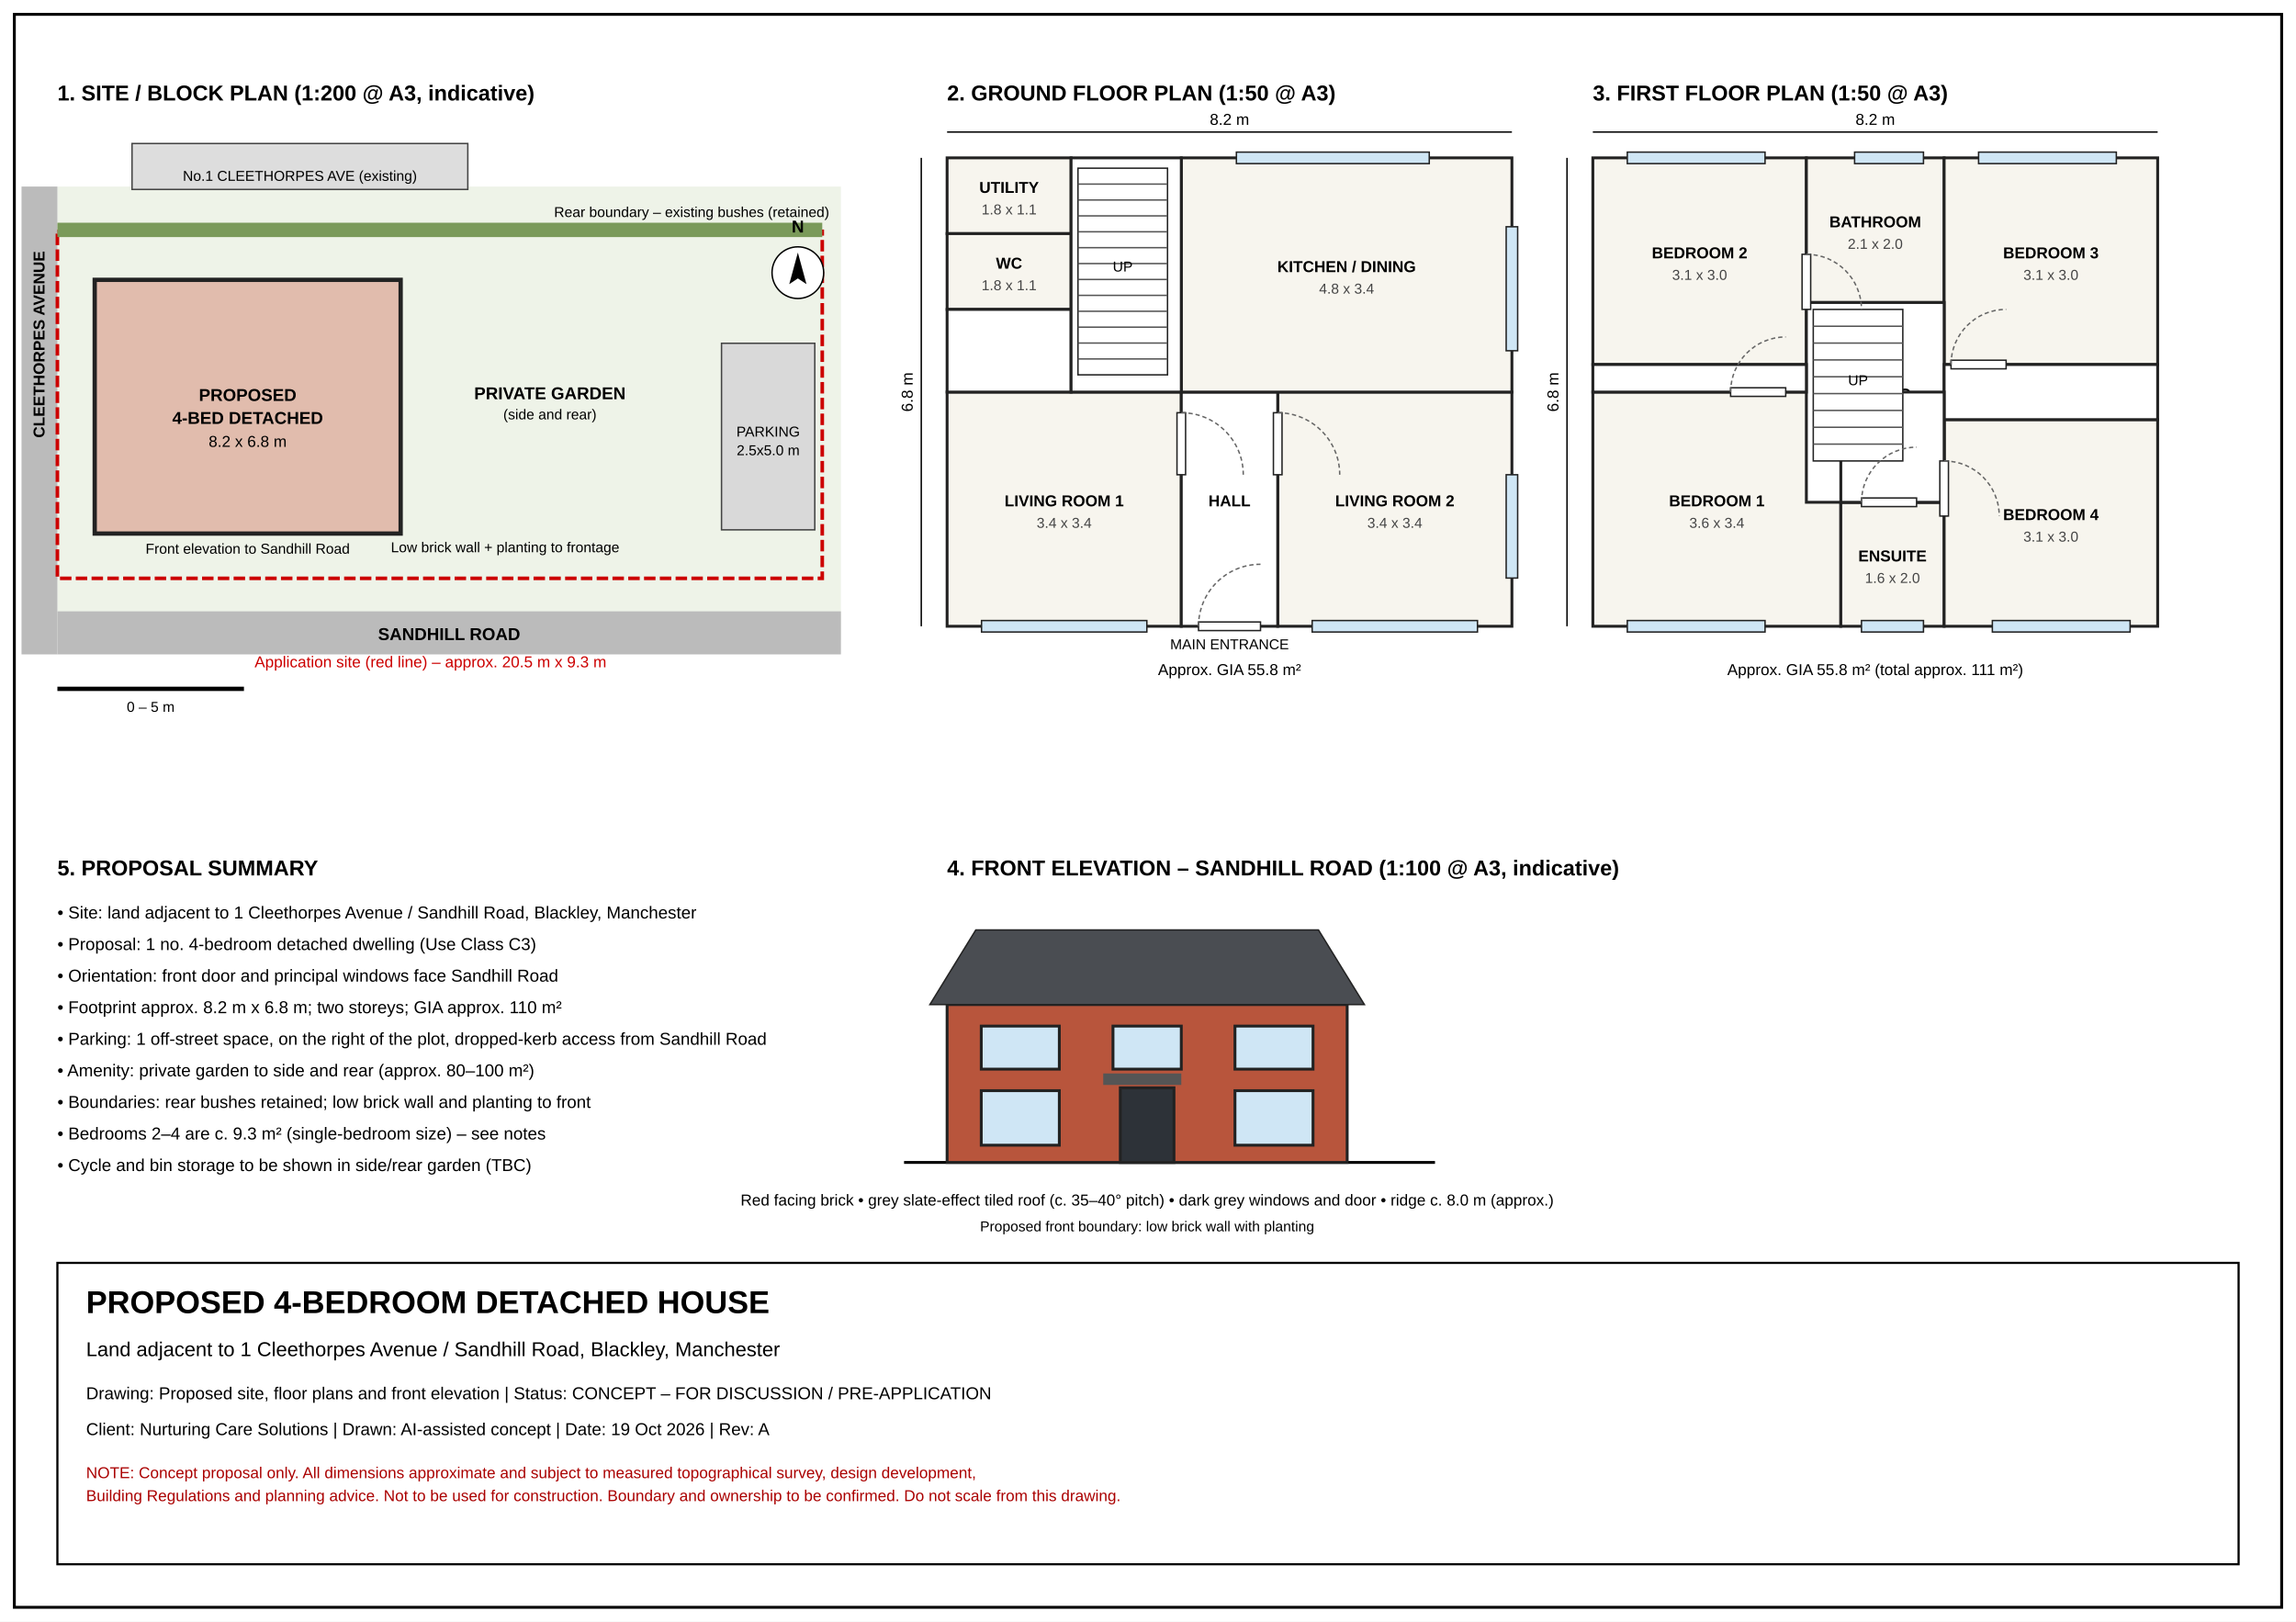
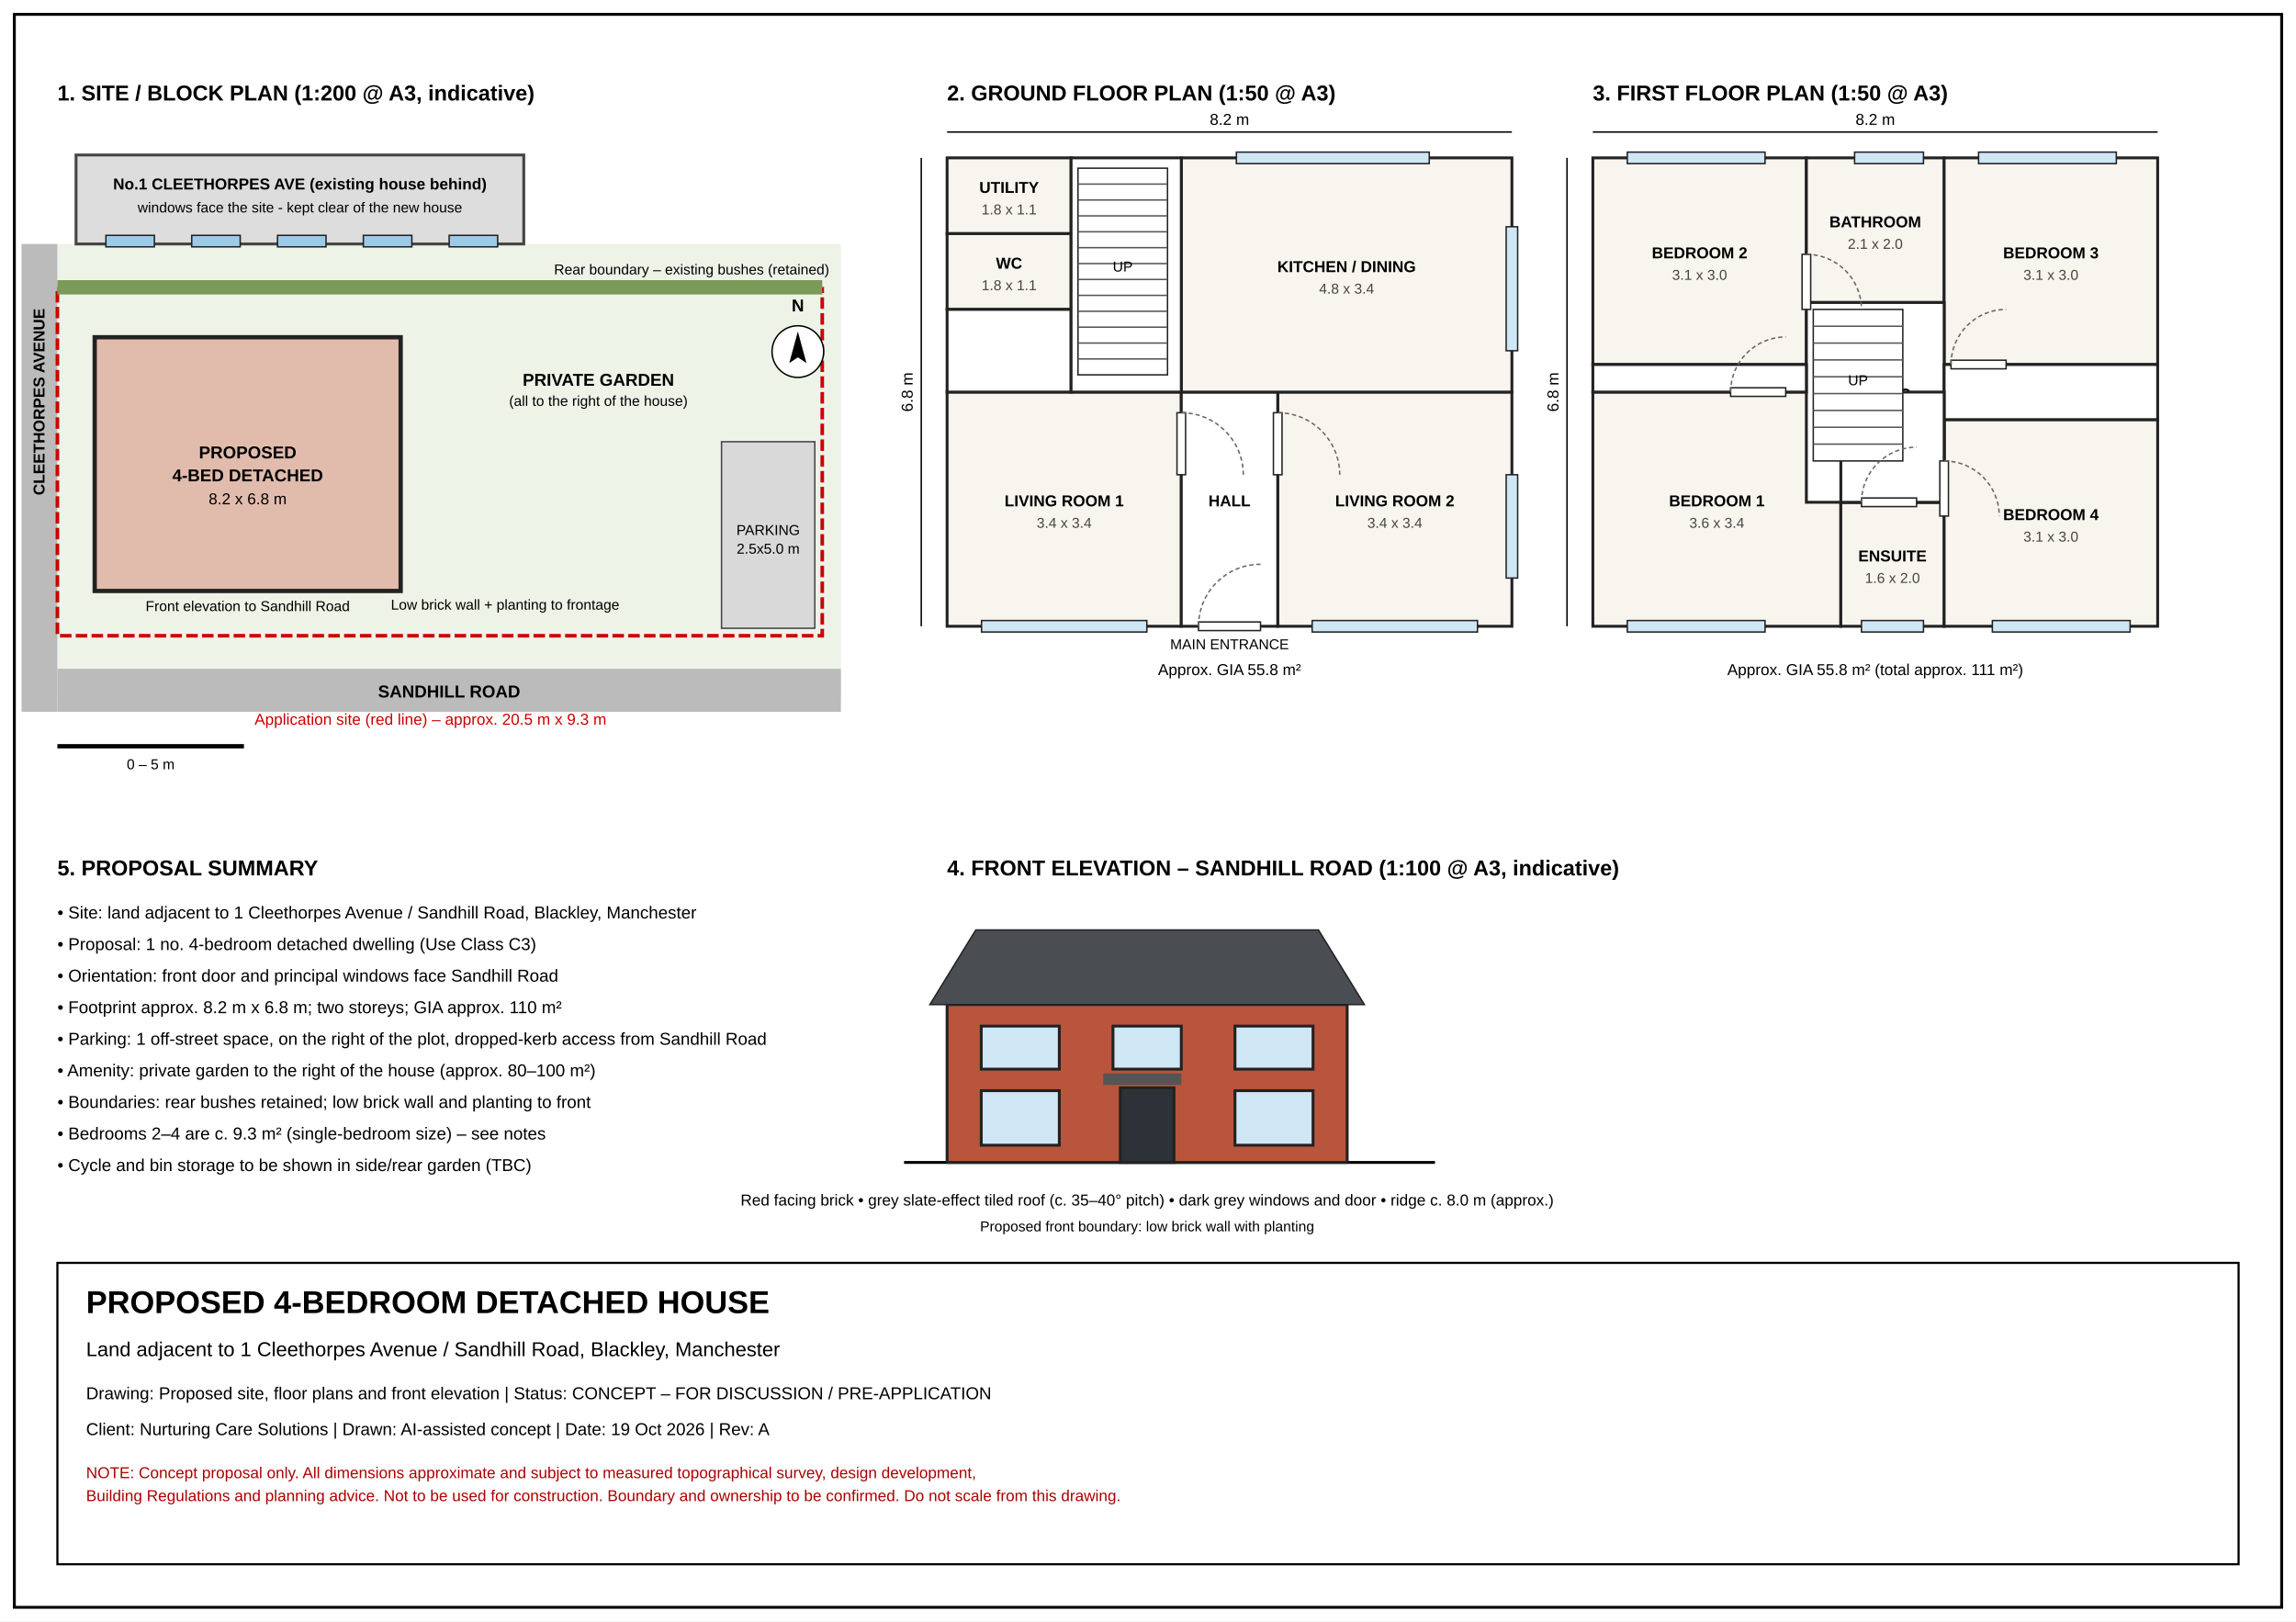
<svg xmlns="http://www.w3.org/2000/svg" viewBox="0 0 1600 1130" width="1600" height="1130" font-family="Arial,Helvetica,sans-serif">
  <rect width="1600" height="1130" fill="#fff" />
  <rect x="10" y="10" width="1580" height="1110" fill="none" stroke="#000" stroke-width="2" />
  <text x="40" y="70" font-size="15" text-anchor="start" font-weight="bold" fill="#000">1. SITE / BLOCK PLAN  (1:200 @ A3, indicative)</text>
-   <rect x="40" y="130" width="546" height="316" fill="#eef3e8" stroke="none" />
-   <rect x="40" y="426" width="546" height="30" fill="#bbb" />
-   <text x="313.0" y="446" font-size="12" text-anchor="middle" font-weight="bold" fill="#000">SANDHILL ROAD</text>
-   <rect x="15" y="130" width="25" height="326" fill="#bbb" />
-   <text transform="translate(31,240) rotate(-90)" font-size="11" font-weight="bold" text-anchor="middle">CLEETHORPES AVENUE</text>
-   <rect x="40" y="161.2" width="533.0" height="241.8" fill="none" stroke="#c00" stroke-width="2.5" stroke-dasharray="8 3" />
-   <text x="300" y="465.0" font-size="11" text-anchor="middle" font-weight="normal" fill="#c00">Application site (red line) – approx. 20.5 m x 9.3 m</text>
-   <rect x="92" y="100" width="234" height="32.0" fill="#ddd" stroke="#444" />
-   <text x="209.0" y="126" font-size="10" text-anchor="middle" font-weight="normal" fill="#000">No.1 CLEETHORPES AVE (existing)</text>
-   <rect x="40" y="155.2" width="533.0" height="10" fill="#7a9a5a" />
-   <text x="482" y="151.2" font-size="10" text-anchor="middle" font-weight="normal" fill="#000">Rear boundary – existing bushes (retained)</text>
-   <rect x="502.8" y="239.2" width="65.0" height="130" fill="#d9d9d9" stroke="#444" />
-   <text x="535.3" y="304.2" font-size="10" text-anchor="middle" font-weight="normal" fill="#000">PARKING</text>
-   <text x="535.3" y="317.2" font-size="10" text-anchor="middle" font-weight="normal" fill="#000">2.5x5.0 m</text>
-   <rect x="66.0" y="195.0" width="213.2" height="176.8" fill="#c9583f" fill-opacity=".35" stroke="#222" stroke-width="3" />
-   <text x="172.6" y="279.4" font-size="12" text-anchor="middle" font-weight="bold" fill="#000">PROPOSED</text>
-   <text x="172.6" y="295.4" font-size="12" text-anchor="middle" font-weight="bold" fill="#000">4-BED DETACHED</text>
-   <text x="172.6" y="311.4" font-size="11" text-anchor="middle" font-weight="normal" fill="#000">8.2 x 6.8 m</text>
-   <text x="172.6" y="385.8" font-size="10" text-anchor="middle" font-weight="normal" fill="#000">Front elevation to Sandhill Road</text>
-   <text x="383.2" y="278.2" font-size="12" text-anchor="middle" font-weight="bold" fill="#000">PRIVATE GARDEN</text>
-   <text x="383.2" y="292.2" font-size="10" text-anchor="middle" font-weight="normal" fill="#000">(side and rear)</text>
-   <text x="352" y="384.8" font-size="10" text-anchor="middle" font-weight="normal" fill="#000">Low brick wall + planting to frontage</text>
-   <g transform="translate(556,190)">
+   <rect x="40" y="170" width="546" height="316" fill="#eef3e8" stroke="none" />
+   <rect x="40" y="466" width="546" height="30" fill="#bbb" />
+   <text x="313.0" y="486" font-size="12" text-anchor="middle" font-weight="bold" fill="#000">SANDHILL ROAD</text>
+   <rect x="15" y="170" width="25" height="326" fill="#bbb" />
+   <text transform="translate(31,280) rotate(-90)" font-size="11" font-weight="bold" text-anchor="middle">CLEETHORPES AVENUE</text>
+   <rect x="40" y="201.2" width="533.0" height="241.8" fill="none" stroke="#c00" stroke-width="2.5" stroke-dasharray="8 3" />
+   <text x="300" y="505.0" font-size="11" text-anchor="middle" font-weight="normal" fill="#c00">Application site (red line) – approx. 20.5 m x 9.3 m</text>
+   <rect x="53.0" y="108" width="312" height="62" fill="#ddd" stroke="#444" stroke-width="2" />
+   <rect x="73.8" y="164" width="33.8" height="8" fill="#9ccbe8" stroke="#222" />
+   <rect x="133.6" y="164" width="33.8" height="8" fill="#9ccbe8" stroke="#222" />
+   <rect x="193.4" y="164" width="33.8" height="8" fill="#9ccbe8" stroke="#222" />
+   <rect x="253.2" y="164" width="33.8" height="8" fill="#9ccbe8" stroke="#222" />
+   <rect x="313.0" y="164" width="33.8" height="8" fill="#9ccbe8" stroke="#222" />
+   <text x="209.0" y="132" font-size="11" text-anchor="middle" font-weight="bold" fill="#000">No.1 CLEETHORPES AVE (existing house behind)</text>
+   <text x="209.0" y="148" font-size="10" text-anchor="middle" font-weight="normal" fill="#000">windows face the site - kept clear of the new house</text>
+   <rect x="40" y="195.2" width="533.0" height="10" fill="#7a9a5a" />
+   <text x="482" y="191.2" font-size="10" text-anchor="middle" font-weight="normal" fill="#000">Rear boundary – existing bushes (retained)</text>
+   <rect x="502.8" y="307.8" width="65.0" height="130" fill="#d9d9d9" stroke="#444" />
+   <text x="535.3" y="372.8" font-size="10" text-anchor="middle" font-weight="normal" fill="#000">PARKING</text>
+   <text x="535.3" y="385.8" font-size="10" text-anchor="middle" font-weight="normal" fill="#000">2.5x5.0 m</text>
+   <rect x="66.0" y="235.0" width="213.2" height="176.8" fill="#c9583f" fill-opacity=".35" stroke="#222" stroke-width="3" />
+   <text x="172.6" y="319.4" font-size="12" text-anchor="middle" font-weight="bold" fill="#000">PROPOSED</text>
+   <text x="172.6" y="335.4" font-size="12" text-anchor="middle" font-weight="bold" fill="#000">4-BED DETACHED</text>
+   <text x="172.6" y="351.4" font-size="11" text-anchor="middle" font-weight="normal" fill="#000">8.2 x 6.8 m</text>
+   <text x="172.6" y="425.8" font-size="10" text-anchor="middle" font-weight="normal" fill="#000">Front elevation to Sandhill Road</text>
+   <text x="417.0" y="268.8" font-size="12" text-anchor="middle" font-weight="bold" fill="#000">PRIVATE GARDEN</text>
+   <text x="417.0" y="282.8" font-size="10" text-anchor="middle" font-weight="normal" fill="#000">(all to the right of the house)</text>
+   <text x="352" y="424.8" font-size="10" text-anchor="middle" font-weight="normal" fill="#000">Low brick wall + planting to frontage</text>
+   <g transform="translate(556,245)">
    <circle r="18" fill="#fff" stroke="#000" />
    <path d="M0 -14 L6 8 L0 4 L-6 8Z" fill="#000" />
  </g>
-   <text x="556" y="162" font-size="12" text-anchor="middle" font-weight="bold" fill="#000">N</text>
-   <line x1="40" x2="170" y1="480" y2="480" stroke="#000" stroke-width="3" />
-   <text x="105.0" y="496" font-size="10" text-anchor="middle" font-weight="normal" fill="#000">0 – 5 m</text>
+   <text x="556" y="217" font-size="12" text-anchor="middle" font-weight="bold" fill="#000">N</text>
+   <line x1="40" x2="170" y1="520" y2="520" stroke="#000" stroke-width="3" />
+   <text x="105.0" y="536" font-size="10" text-anchor="middle" font-weight="normal" fill="#000">0 – 5 m</text>
  <text x="660" y="70" font-size="15" text-anchor="start" font-weight="bold" fill="#000">2. GROUND FLOOR PLAN (1:50 @ A3)</text>
  <line x1="660" x2="1053.6" y1="92" y2="92" stroke="#000" />
  <text x="856.8" y="87" font-size="11" text-anchor="middle" font-weight="normal" fill="#000">8.2 m</text>
  <line x1="642" x2="642" y1="110" y2="436.4" stroke="#000" />
  <text transform="translate(636,273.2) rotate(-90)" font-size="11" text-anchor="middle">6.8 m</text>
  <rect x="660" y="273.2" width="163.2" height="163.2" fill="#f7f5ee" stroke="#222" stroke-width="2" />
  <text x="741.6" y="352.8" font-size="11" text-anchor="middle" font-weight="bold" fill="#000">LIVING ROOM 1</text>
  <text x="741.6" y="367.8" font-size="10" text-anchor="middle" font-weight="normal" fill="#444">3.4 x 3.4</text>
  <rect x="890.4" y="273.2" width="163.2" height="163.2" fill="#f7f5ee" stroke="#222" stroke-width="2" />
  <text x="972.0" y="352.8" font-size="11" text-anchor="middle" font-weight="bold" fill="#000">LIVING ROOM 2</text>
  <text x="972.0" y="367.8" font-size="10" text-anchor="middle" font-weight="normal" fill="#444">3.4 x 3.4</text>
  <rect x="823.2" y="273.2" width="67.2" height="163.2" fill="#fff" stroke="#222" stroke-width="2" />
  <text x="856.8" y="352.8" font-size="11" text-anchor="middle" font-weight="bold" fill="#000">HALL</text>
  <rect x="823.2" y="110" width="230.4" height="163.2" fill="#f7f5ee" stroke="#222" stroke-width="2" />
  <text x="938.4" y="189.6" font-size="11" text-anchor="middle" font-weight="bold" fill="#000">KITCHEN / DINING</text>
  <text x="938.4" y="204.6" font-size="10" text-anchor="middle" font-weight="normal" fill="#444">4.8 x 3.4</text>
  <rect x="660" y="110" width="86.4" height="52.8" fill="#f7f5ee" stroke="#222" stroke-width="2" />
  <text x="703.2" y="134.4" font-size="11" text-anchor="middle" font-weight="bold" fill="#000">UTILITY</text>
  <text x="703.2" y="149.4" font-size="10" text-anchor="middle" font-weight="normal" fill="#444">1.8 x 1.1</text>
  <rect x="660" y="162.8" width="86.4" height="52.8" fill="#f7f5ee" stroke="#222" stroke-width="2" />
  <text x="703.2" y="187.2" font-size="11" text-anchor="middle" font-weight="bold" fill="#000">WC</text>
  <text x="703.2" y="202.2" font-size="10" text-anchor="middle" font-weight="normal" fill="#444">1.8 x 1.1</text>
  <rect x="660" y="215.6" width="86.4" height="57.6" fill="#fff" stroke="#222" stroke-width="2" />
  <text x="703.2" y="242.4" font-size="11" text-anchor="middle" font-weight="bold" fill="#000" />
  <rect x="746.4" y="110" width="76.8" height="163.2" fill="#fff" stroke="#222" stroke-width="2" />
  <text x="784.8" y="189.6" font-size="11" text-anchor="middle" font-weight="bold" fill="#000" />
  <rect x="751.2" y="117.2" width="62.4" height="144.0" fill="#fff" stroke="#222" />
  <line x1="751.2" x2="813.6" y1="128.277" y2="128.277" stroke="#555" />
  <line x1="751.2" x2="813.6" y1="139.354" y2="139.354" stroke="#555" />
  <line x1="751.2" x2="813.6" y1="150.431" y2="150.431" stroke="#555" />
  <line x1="751.2" x2="813.6" y1="161.508" y2="161.508" stroke="#555" />
  <line x1="751.2" x2="813.6" y1="172.585" y2="172.585" stroke="#555" />
  <line x1="751.2" x2="813.6" y1="183.662" y2="183.662" stroke="#555" />
  <line x1="751.2" x2="813.6" y1="194.738" y2="194.738" stroke="#555" />
  <line x1="751.2" x2="813.6" y1="205.815" y2="205.815" stroke="#555" />
  <line x1="751.2" x2="813.6" y1="216.892" y2="216.892" stroke="#555" />
  <line x1="751.2" x2="813.6" y1="227.969" y2="227.969" stroke="#555" />
  <line x1="751.2" x2="813.6" y1="239.046" y2="239.046" stroke="#555" />
  <line x1="751.2" x2="813.6" y1="250.123" y2="250.123" stroke="#555" />
  <text x="782.4" y="189.2" font-size="10" text-anchor="middle" font-weight="normal" fill="#000">UP</text>
  <rect x="835.2" y="433.4" width="43.2" height="6" fill="#fff" stroke="#222" />
  <path d="M835.2 436.4 a43.2 43.2 0 0 1 43.2 -43.2" fill="none" stroke="#666" stroke-dasharray="3 2" />
  <text x="856.8" y="452.4" font-size="10" text-anchor="middle" font-weight="normal" fill="#000">MAIN ENTRANCE</text>
  <rect x="820.2" y="287.6" width="6" height="43.2" fill="#fff" stroke="#222" />
  <path d="M823.2 287.6 a43.2 43.2 0 0 1 43.2 43.2" fill="none" stroke="#666" stroke-dasharray="3 2" />
  <rect x="887.4" y="287.6" width="6" height="43.2" fill="#fff" stroke="#222" />
  <path d="M890.4 287.6 a43.2 43.2 0 0 1 43.2 43.2" fill="none" stroke="#666" stroke-dasharray="3 2" />
  <rect x="684.0" y="432.4" width="115.2" height="8" fill="#cfe6f5" stroke="#222" />
  <rect x="914.4" y="432.4" width="115.2" height="8" fill="#cfe6f5" stroke="#222" />
  <rect x="861.6" y="106" width="134.4" height="8" fill="#cfe6f5" stroke="#222" />
  <rect x="1049.6" y="158" width="8" height="86.4" fill="#cfe6f5" stroke="#222" />
  <rect x="1049.6" y="330.8" width="8" height="72.0" fill="#cfe6f5" stroke="#222" />
  <text x="856.8" y="470.4" font-size="11" text-anchor="middle" font-weight="normal" fill="#000">Approx. GIA 55.8 m²</text>
  <text x="1110" y="70" font-size="15" text-anchor="start" font-weight="bold" fill="#000">3. FIRST FLOOR PLAN (1:50 @ A3)</text>
  <line x1="1110" x2="1503.6" y1="92" y2="92" stroke="#000" />
  <text x="1306.8" y="87" font-size="11" text-anchor="middle" font-weight="normal" fill="#000">8.2 m</text>
  <line x1="1092" x2="1092" y1="110" y2="436.4" stroke="#000" />
  <text transform="translate(1086,273.2) rotate(-90)" font-size="11" text-anchor="middle">6.8 m</text>
  <rect x="1110" y="110" width="148.8" height="144.0" fill="#f7f5ee" stroke="#222" stroke-width="2" />
  <text x="1184.4" y="180.0" font-size="11" text-anchor="middle" font-weight="bold" fill="#000">BEDROOM 2</text>
  <text x="1184.4" y="195.0" font-size="10" text-anchor="middle" font-weight="normal" fill="#444">3.1 x 3.0</text>
  <rect x="1258.8" y="110" width="96.0" height="100.8" fill="#f7f5ee" stroke="#222" stroke-width="2" />
  <text x="1306.8" y="158.4" font-size="11" text-anchor="middle" font-weight="bold" fill="#000">BATHROOM</text>
  <text x="1306.8" y="173.4" font-size="10" text-anchor="middle" font-weight="normal" fill="#444">2.1 x 2.0</text>
  <rect x="1354.8" y="110" width="148.8" height="144.0" fill="#f7f5ee" stroke="#222" stroke-width="2" />
  <text x="1429.2" y="180.0" font-size="11" text-anchor="middle" font-weight="bold" fill="#000">BEDROOM 3</text>
  <text x="1429.2" y="195.0" font-size="10" text-anchor="middle" font-weight="normal" fill="#444">3.1 x 3.0</text>
  <rect x="1110" y="273.2" width="172.8" height="163.2" fill="#f7f5ee" stroke="#222" stroke-width="2" />
  <text x="1196.4" y="352.8" font-size="11" text-anchor="middle" font-weight="bold" fill="#000">BEDROOM 1</text>
  <text x="1196.4" y="367.8" font-size="10" text-anchor="middle" font-weight="normal" fill="#444">3.6 x 3.4</text>
  <rect x="1282.8" y="350.0" width="72.0" height="86.4" fill="#f7f5ee" stroke="#222" stroke-width="2" />
  <text x="1318.8" y="391.2" font-size="11" text-anchor="middle" font-weight="bold" fill="#000">ENSUITE</text>
  <text x="1318.8" y="406.2" font-size="10" text-anchor="middle" font-weight="normal" fill="#444">1.6 x 2.0</text>
  <rect x="1354.8" y="292.4" width="148.8" height="144.0" fill="#f7f5ee" stroke="#222" stroke-width="2" />
  <text x="1429.2" y="362.4" font-size="11" text-anchor="middle" font-weight="bold" fill="#000">BEDROOM 4</text>
  <text x="1429.2" y="377.4" font-size="10" text-anchor="middle" font-weight="normal" fill="#444">3.1 x 3.0</text>
  <rect x="1258.8" y="210.8" width="96.0" height="139.2" fill="#fff" stroke="#222" stroke-width="2" />
  <text x="1306.8" y="278.4" font-size="11" text-anchor="middle" font-weight="bold" fill="#000">LANDING</text>
  <rect x="1110" y="254.0" width="148.8" height="19.2" fill="#fff" stroke="#222" stroke-width="2" />
  <text x="1184.4" y="261.6" font-size="11" text-anchor="middle" font-weight="bold" fill="#000" />
  <rect x="1354.8" y="254.0" width="148.8" height="38.4" fill="#fff" stroke="#222" stroke-width="2" />
  <text x="1429.2" y="271.2" font-size="11" text-anchor="middle" font-weight="bold" fill="#000" />
  <rect x="1282.8" y="273.2" width="72.0" height="76.8" fill="#fff" stroke="#222" stroke-width="2" />
  <text x="1318.8" y="309.6" font-size="11" text-anchor="middle" font-weight="bold" fill="#000" />
  <rect x="1263.6" y="215.6" width="62.4" height="105.6" fill="#fff" stroke="#222" />
  <line x1="1263.6" x2="1326.0" y1="227.333" y2="227.333" stroke="#555" />
  <line x1="1263.6" x2="1326.0" y1="239.067" y2="239.067" stroke="#555" />
  <line x1="1263.6" x2="1326.0" y1="250.8" y2="250.8" stroke="#555" />
  <line x1="1263.6" x2="1326.0" y1="262.533" y2="262.533" stroke="#555" />
  <line x1="1263.6" x2="1326.0" y1="274.267" y2="274.267" stroke="#555" />
  <line x1="1263.6" x2="1326.0" y1="286.0" y2="286.0" stroke="#555" />
  <line x1="1263.6" x2="1326.0" y1="297.733" y2="297.733" stroke="#555" />
  <line x1="1263.6" x2="1326.0" y1="309.467" y2="309.467" stroke="#555" />
  <text x="1294.8" y="268.4" font-size="10" text-anchor="middle" font-weight="normal" fill="#000">UP</text>
  <rect x="1255.8" y="177.2" width="6" height="38.4" fill="#fff" stroke="#222" />
  <path d="M1258.8 177.2 a38.4 38.4 0 0 1 38.4 38.4" fill="none" stroke="#666" stroke-dasharray="3 2" />
  <rect x="1206.0" y="270.2" width="38.4" height="6" fill="#fff" stroke="#222" />
  <path d="M1206.0 273.2 a38.4 38.4 0 0 1 38.4 -38.4" fill="none" stroke="#666" stroke-dasharray="3 2" />
  <rect x="1359.6" y="251.0" width="38.4" height="6" fill="#fff" stroke="#222" />
  <path d="M1359.6 254.0 a38.4 38.4 0 0 1 38.4 -38.4" fill="none" stroke="#666" stroke-dasharray="3 2" />
  <rect x="1351.8" y="321.2" width="6" height="38.4" fill="#fff" stroke="#222" />
  <path d="M1354.8 321.2 a38.4 38.4 0 0 1 38.4 38.4" fill="none" stroke="#666" stroke-dasharray="3 2" />
  <rect x="1297.2" y="347.0" width="38.4" height="6" fill="#fff" stroke="#222" />
  <path d="M1297.2 350.0 a38.4 38.4 0 0 1 38.4 -38.4" fill="none" stroke="#666" stroke-dasharray="3 2" />
  <rect x="1134.0" y="106" width="96.0" height="8" fill="#cfe6f5" stroke="#222" />
  <rect x="1378.8" y="106" width="96.0" height="8" fill="#cfe6f5" stroke="#222" />
  <rect x="1134.0" y="432.4" width="96.0" height="8" fill="#cfe6f5" stroke="#222" />
  <rect x="1388.4" y="432.4" width="96.0" height="8" fill="#cfe6f5" stroke="#222" />
  <rect x="1297.2" y="432.4" width="43.2" height="8" fill="#cfe6f5" stroke="#222" />
  <rect x="1292.4" y="106" width="48.0" height="8" fill="#cfe6f5" stroke="#222" />
  <text x="1306.8" y="470.4" font-size="11" text-anchor="middle" font-weight="normal" fill="#000">Approx. GIA 55.8 m²  (total approx. 111 m²)</text>
  <text x="660" y="610" font-size="15" text-anchor="start" font-weight="bold" fill="#000">4. FRONT ELEVATION – SANDHILL ROAD (1:100 @ A3, indicative)</text>
  <line x1="630" x2="1000" y1="810" y2="810" stroke="#000" stroke-width="2" />
  <rect x="660" y="700" width="278.8" height="110" fill="#b8553c" stroke="#222" stroke-width="2" />
  <polygon points="648,700 950.8,700 918.8,648 680,648" fill="#4a4d52" stroke="#222" />
  <rect x="683.8" y="715" width="54.4" height="30" fill="#cfe6f5" stroke="#222" stroke-width="2" />
  <rect x="860.6" y="715" width="54.4" height="30" fill="#cfe6f5" stroke="#222" stroke-width="2" />
  <rect x="683.8" y="760" width="54.4" height="38" fill="#cfe6f5" stroke="#222" stroke-width="2" />
  <rect x="860.6" y="760" width="54.4" height="38" fill="#cfe6f5" stroke="#222" stroke-width="2" />
  <rect x="775.6" y="715" width="47.6" height="30" fill="#cfe6f5" stroke="#222" stroke-width="2" />
  <rect x="780.7" y="758" width="37.4" height="52" fill="#2d3238" stroke="#222" stroke-width="2" />
  <rect x="768.8" y="748" width="54.4" height="8" fill="#555" />
  <text x="799.4" y="840" font-size="11" text-anchor="middle" font-weight="normal" fill="#000">Red facing brick • grey slate-effect tiled roof (c. 35–40° pitch) • dark grey windows and door • ridge c. 8.0 m (approx.)</text>
  <text x="799.4" y="858" font-size="10" text-anchor="middle" font-weight="normal" fill="#000">Proposed front boundary: low brick wall with planting</text>
  <text x="40" y="610" font-size="15" text-anchor="start" font-weight="bold" fill="#000">5. PROPOSAL SUMMARY</text>
  <text x="40" y="640" font-size="12" text-anchor="start" font-weight="normal" fill="#000">• Site: land adjacent to 1 Cleethorpes Avenue / Sandhill Road, Blackley, Manchester</text>
  <text x="40" y="662" font-size="12" text-anchor="start" font-weight="normal" fill="#000">• Proposal: 1 no. 4-bedroom detached dwelling (Use Class C3)</text>
  <text x="40" y="684" font-size="12" text-anchor="start" font-weight="normal" fill="#000">• Orientation: front door and principal windows face Sandhill Road</text>
  <text x="40" y="706" font-size="12" text-anchor="start" font-weight="normal" fill="#000">• Footprint approx. 8.2 m x 6.8 m; two storeys; GIA approx. 110 m²</text>
  <text x="40" y="728" font-size="12" text-anchor="start" font-weight="normal" fill="#000">• Parking: 1 off-street space, on the right of the plot, dropped-kerb access from Sandhill Road</text>
-   <text x="40" y="750" font-size="12" text-anchor="start" font-weight="normal" fill="#000">• Amenity: private garden to side and rear (approx. 80–100 m²)</text>
+   <text x="40" y="750" font-size="12" text-anchor="start" font-weight="normal" fill="#000">• Amenity: private garden to the right of the house (approx. 80–100 m²)</text>
  <text x="40" y="772" font-size="12" text-anchor="start" font-weight="normal" fill="#000">• Boundaries: rear bushes retained; low brick wall and planting to front</text>
  <text x="40" y="794" font-size="12" text-anchor="start" font-weight="normal" fill="#000">• Bedrooms 2–4 are c. 9.3 m² (single-bedroom size) – see notes</text>
  <text x="40" y="816" font-size="12" text-anchor="start" font-weight="normal" fill="#000">• Cycle and bin storage to be shown in side/rear garden (TBC)</text>
  <rect x="40" y="880" width="1520" height="210" fill="none" stroke="#000" stroke-width="1.5" />
  <text x="60" y="915" font-size="22" text-anchor="start" font-weight="bold" fill="#000">PROPOSED 4-BEDROOM DETACHED HOUSE</text>
  <text x="60" y="945" font-size="14" text-anchor="start" font-weight="normal" fill="#000">Land adjacent to 1 Cleethorpes Avenue / Sandhill Road, Blackley, Manchester</text>
  <text x="60" y="975" font-size="12" text-anchor="start" font-weight="normal" fill="#000">Drawing: Proposed site, floor plans and front elevation   |   Status: CONCEPT – FOR DISCUSSION / PRE-APPLICATION</text>
  <text x="60" y="1000" font-size="12" text-anchor="start" font-weight="normal" fill="#000">Client: Nurturing Care Solutions   |   Drawn: AI-assisted concept   |   Date: 19 Oct 2026   |   Rev: A</text>
  <text x="60" y="1030" font-size="11" text-anchor="start" font-weight="normal" fill="#a00">NOTE: Concept proposal only. All dimensions approximate and subject to measured topographical survey, design development,</text>
  <text x="60" y="1046" font-size="11" text-anchor="start" font-weight="normal" fill="#a00">Building Regulations and planning advice. Not to be used for construction. Boundary and ownership to be confirmed. Do not scale from this drawing.</text>
</svg>
